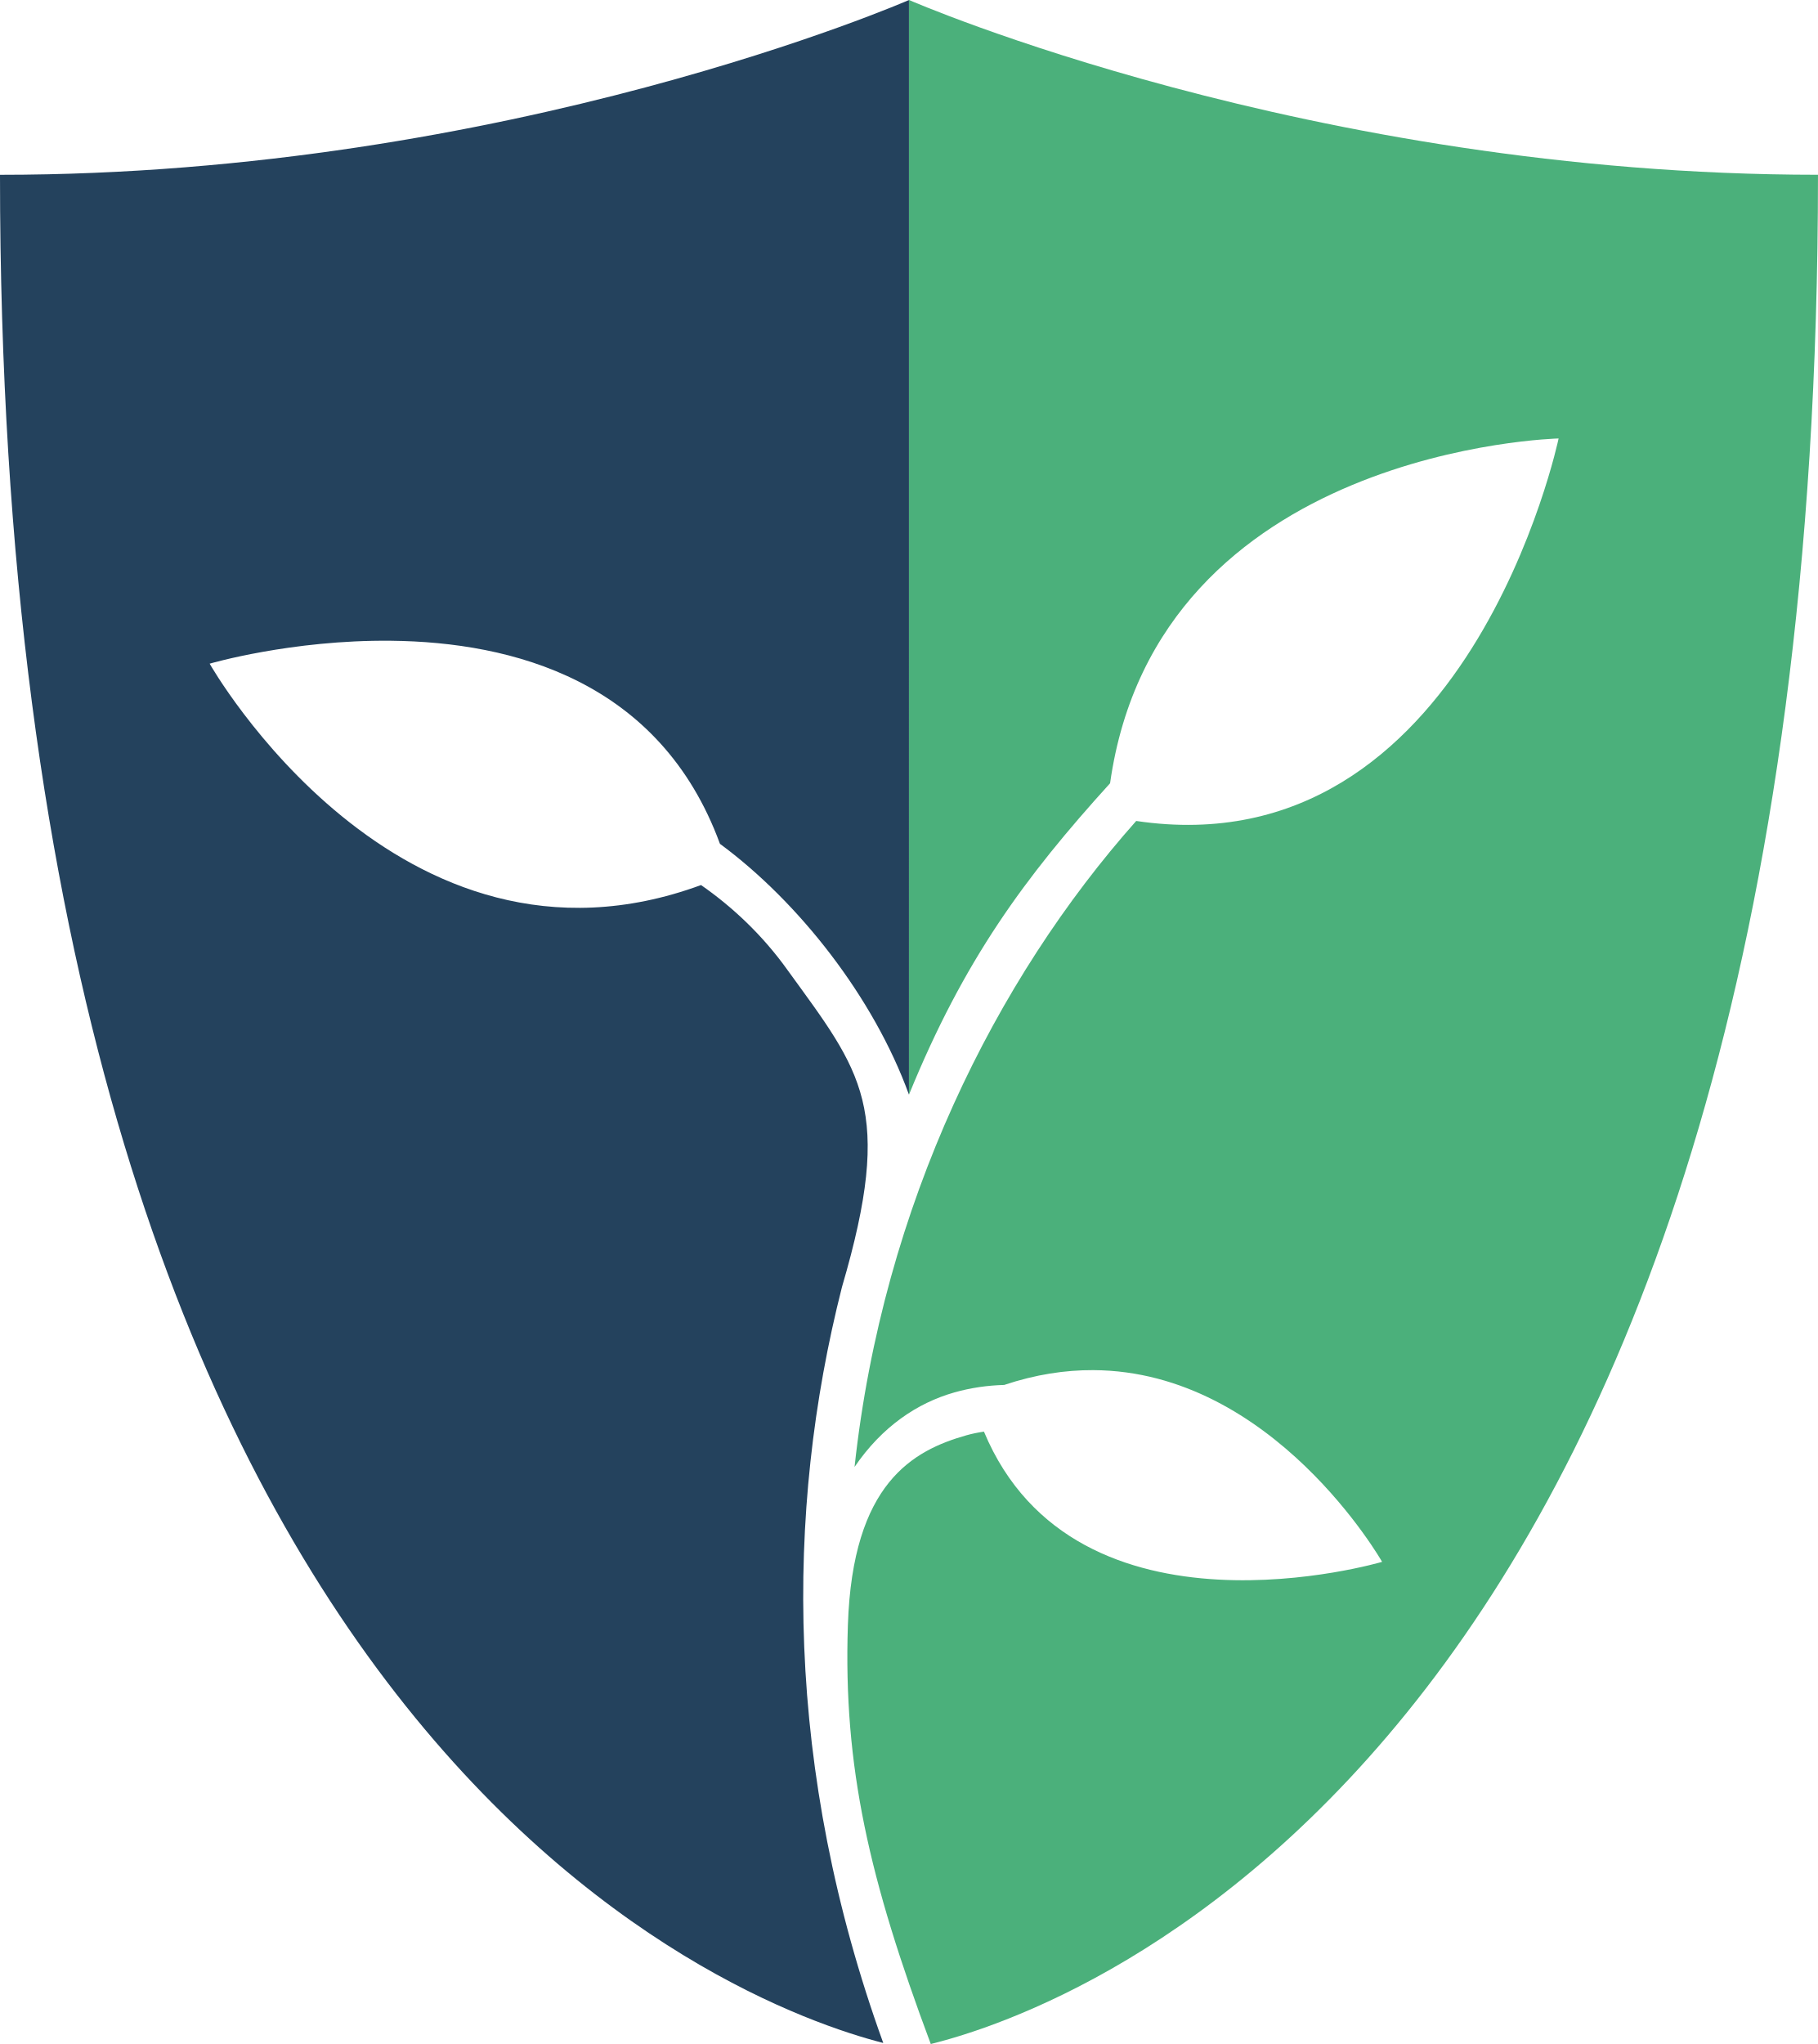
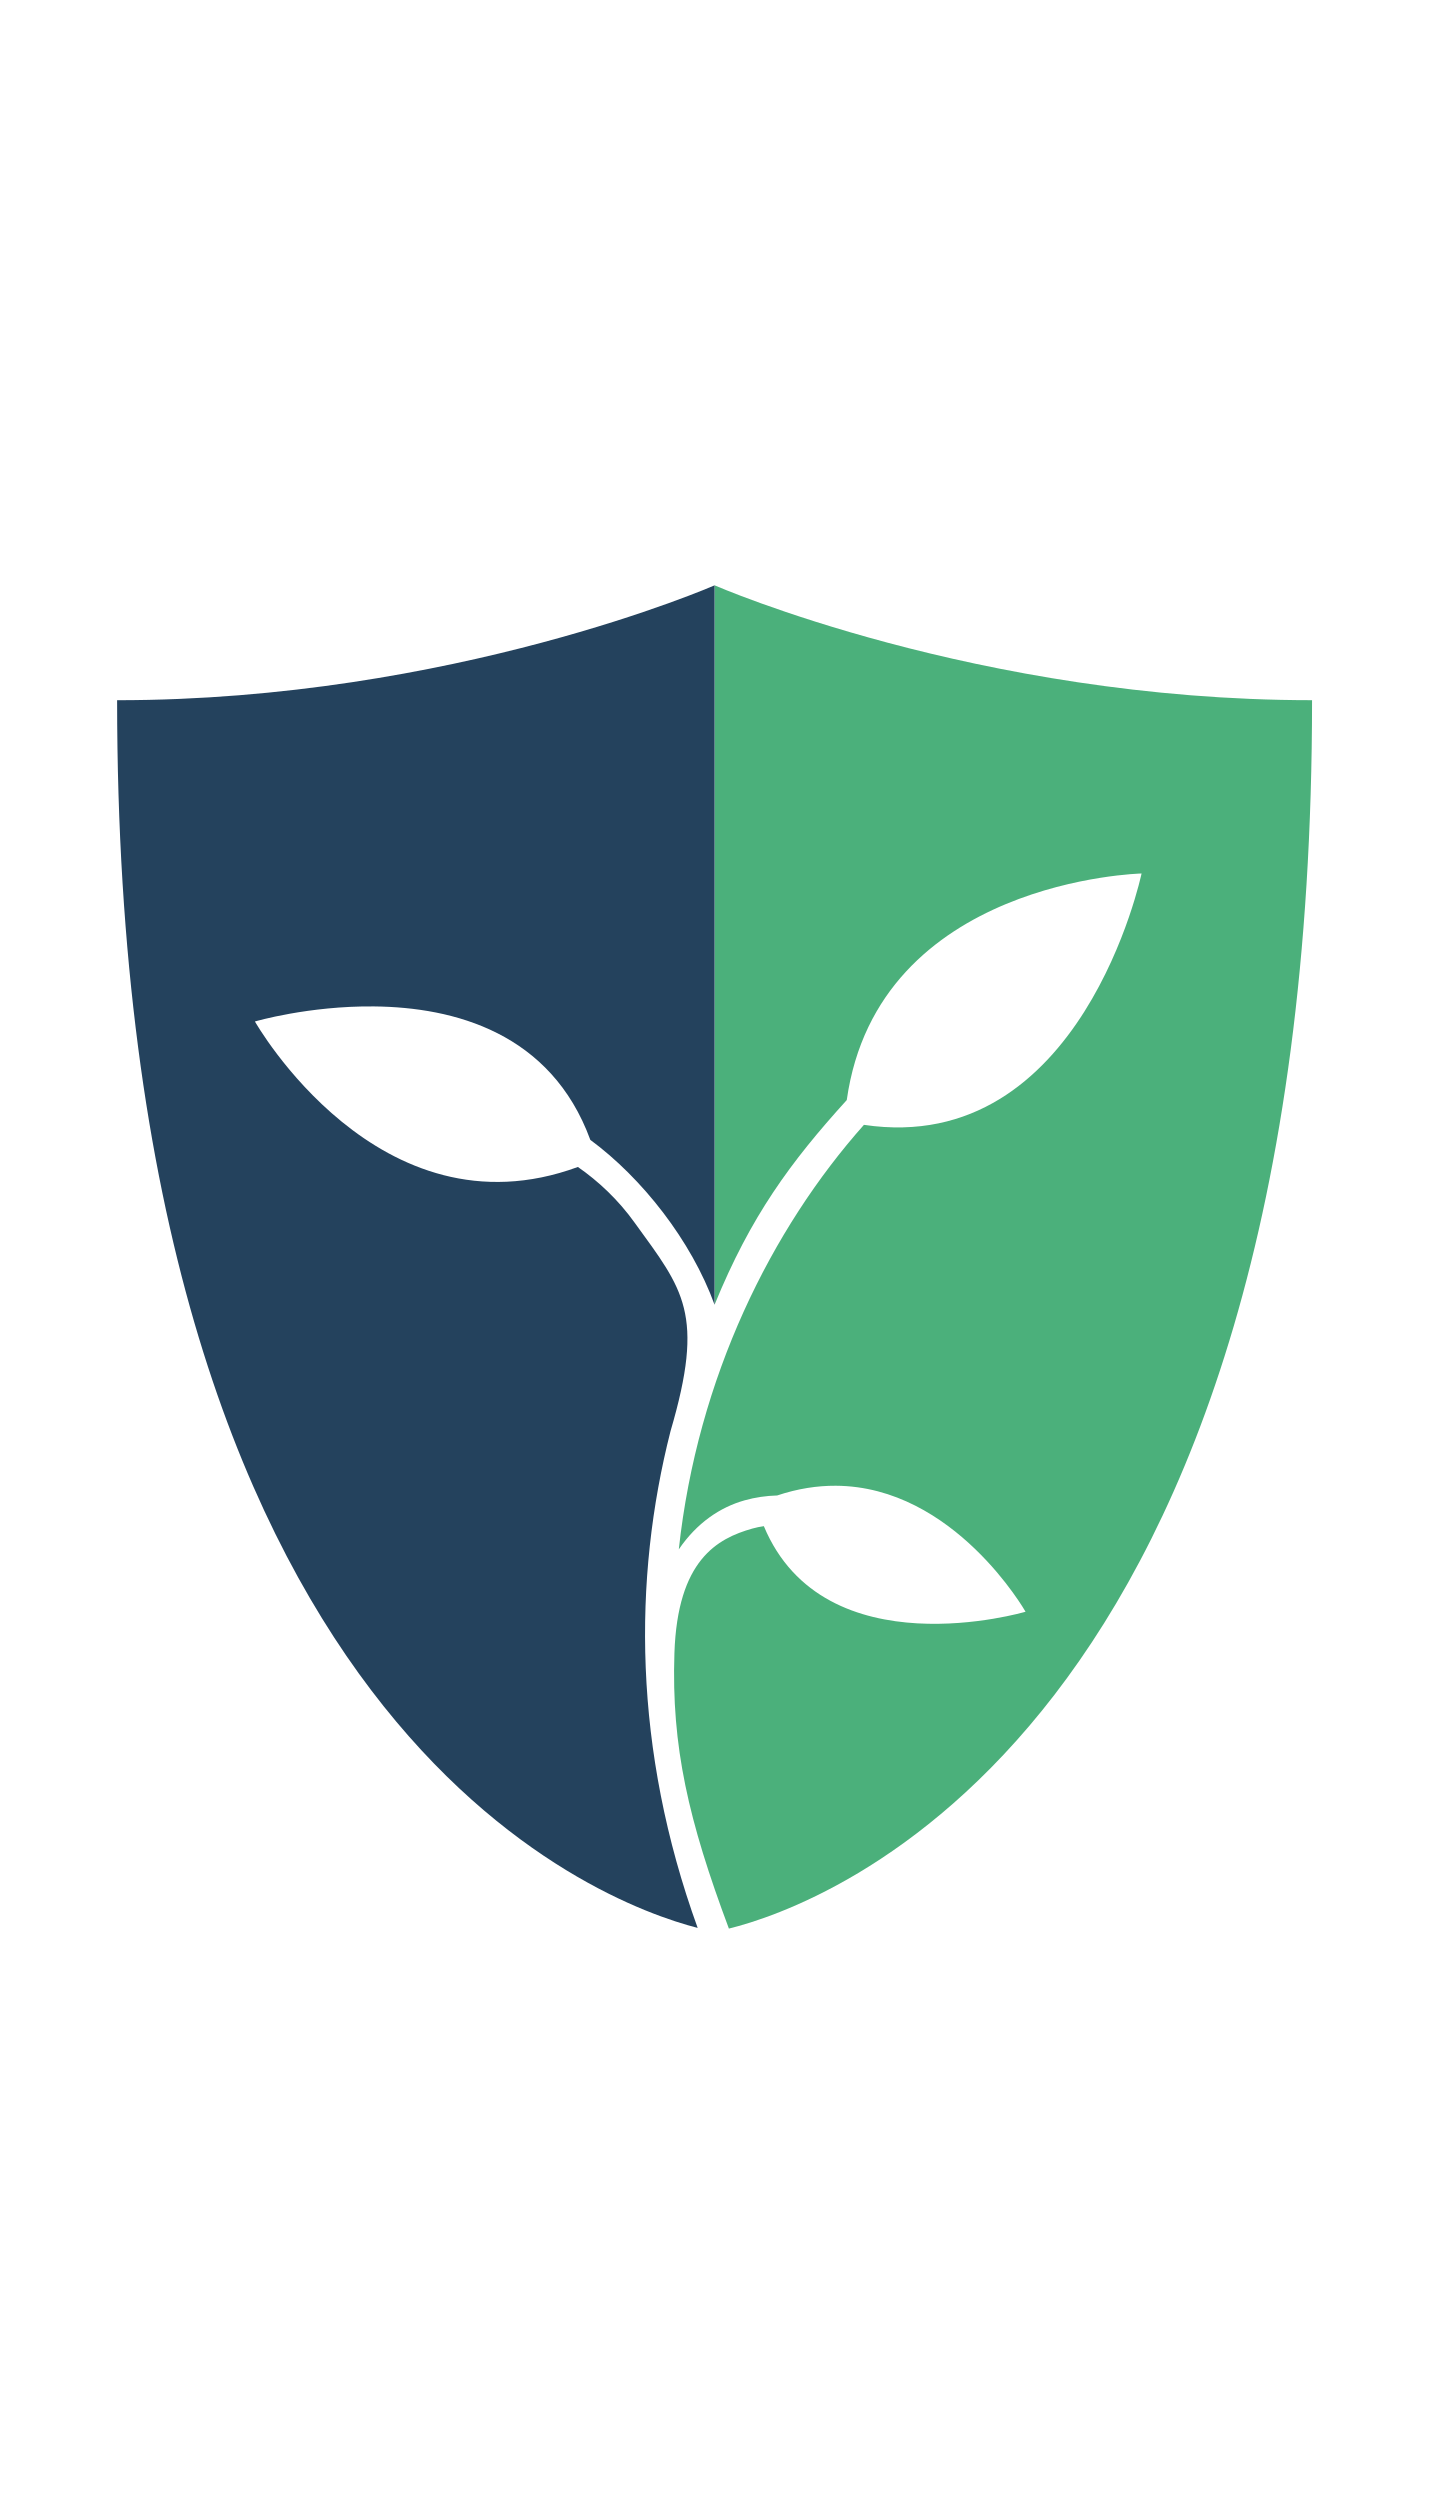
- <svg xmlns="http://www.w3.org/2000/svg" width="102.07mm" height="114.74mm" version="1.1" viewBox="0 0 102.07 114.74">
-   <g transform="translate(23.193 -76.694)">
-     <g transform="translate(0 2.4135)">
+ <svg xmlns="http://www.w3.org/2000/svg" width="96mm" height="165mm" version="1.1" viewBox="-10 -50 124.24 213.55">
+   <g transform="translate(23.193,-76.694)">
+     <g transform="translate(0,2.4135)">
      <path d="m27.843 74.281v61.447c3.079-7.553 6.49-12.191 11.29-17.479 2.657-18.834 25.183-19.355 25.183-19.355s-5.086 24.242-23.716 21.471c-7.884 8.874-14.214 21.53-15.814 36.263 1.542-2.264 3.522-3.593 5.605-4.184 0.94-0.267 1.88-0.394 2.797-0.42 1.759-0.588 3.429-0.839 5.001-0.831 10.117 0.048 16.217 10.762 16.217 10.762s-17.182 5.086-22.355-7.31c-0.33 0.049-0.657 0.113-0.978 0.204-3.001 0.851-6.397 2.679-6.661 10.651s1.199 14.282 4.654 23.521c7.74-1.911 49.813-16.369 49.813-104.93-28.579 0-51.036-9.812-51.036-9.812z" fill="#4bb07b" />
      <path d="m27.843 74.281s-22.457 9.812-51.036 9.812c0 87.785 41.331 102.75 49.591 104.87-5.531-15.28-5.527-29.825-2.318-42.436 2.953-10.055 1.101-12.057-3.039-17.768-1.43-2.009-3.155-3.602-4.874-4.796-17.01 6.252-27.589-12.427-27.589-12.427s4.59-1.347 10.189-1.287c6.805 0.073 15.099 2.227 18.462 11.399 4.41 3.251 8.624 8.602 10.612 14.081 0-1.136-8e-5 -61.447-8e-5 -61.447z" fill="#24425d" style="paint-order:markers stroke fill" />
    </g>
  </g>
</svg>
